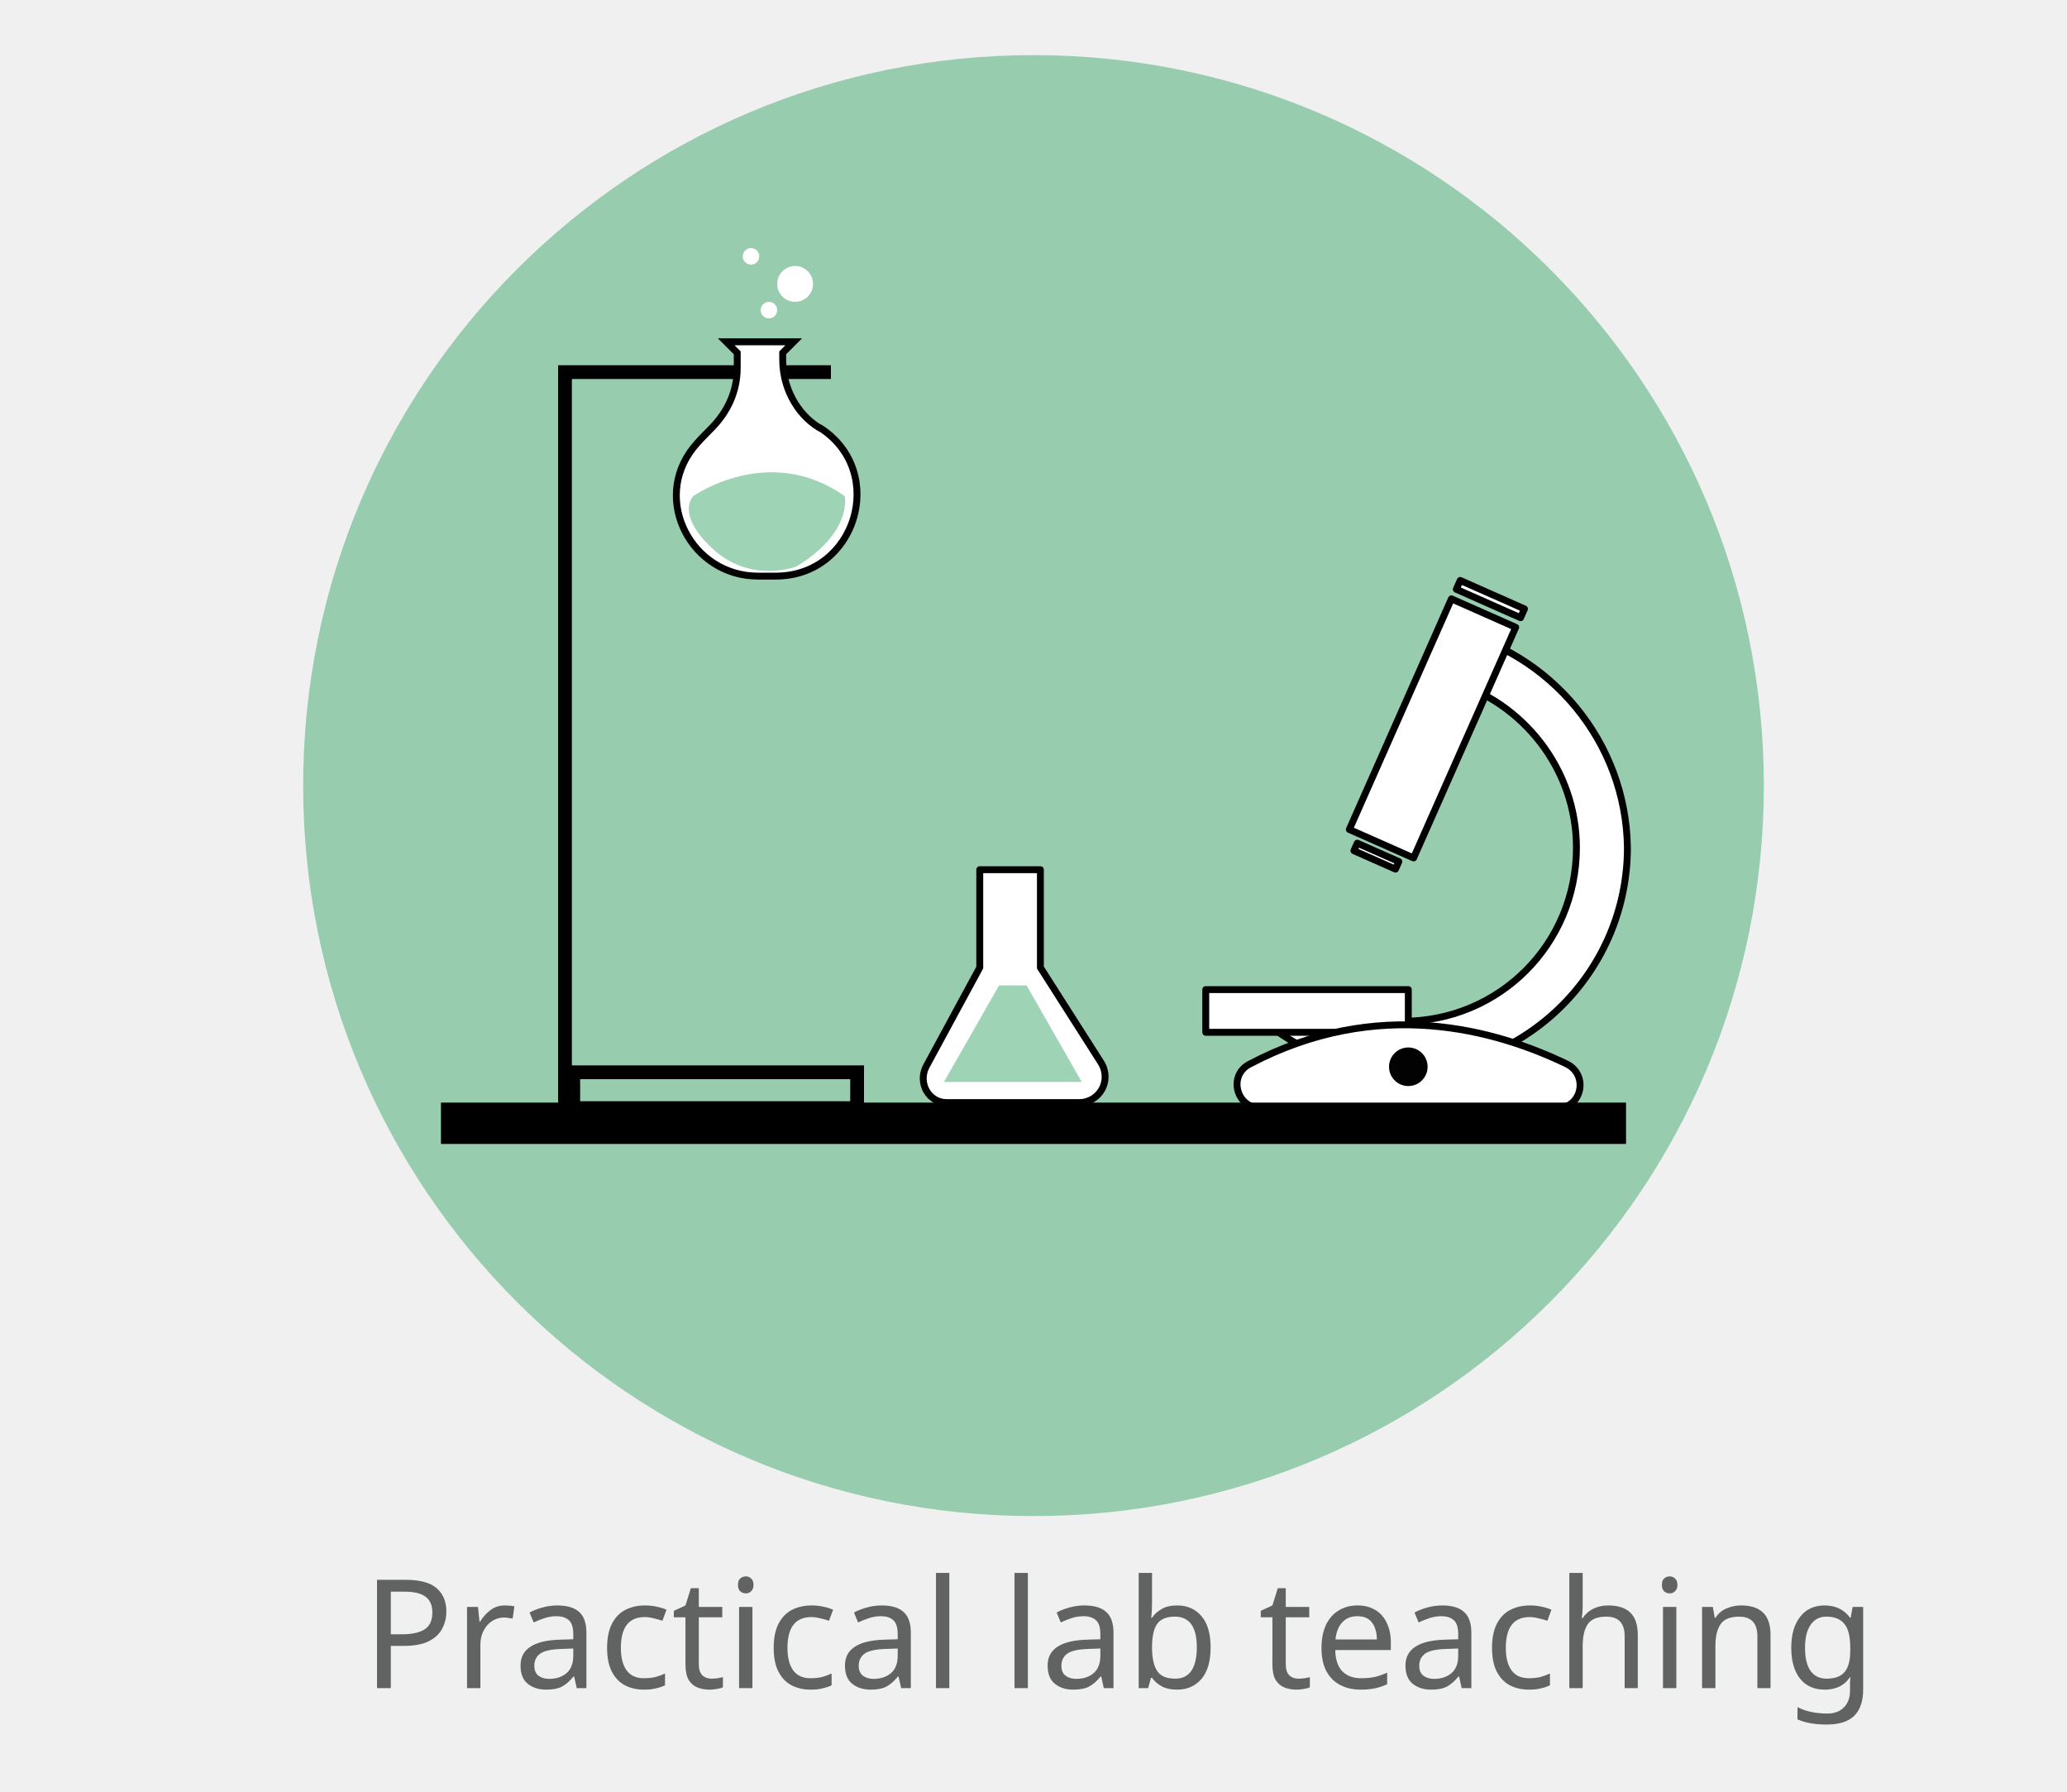
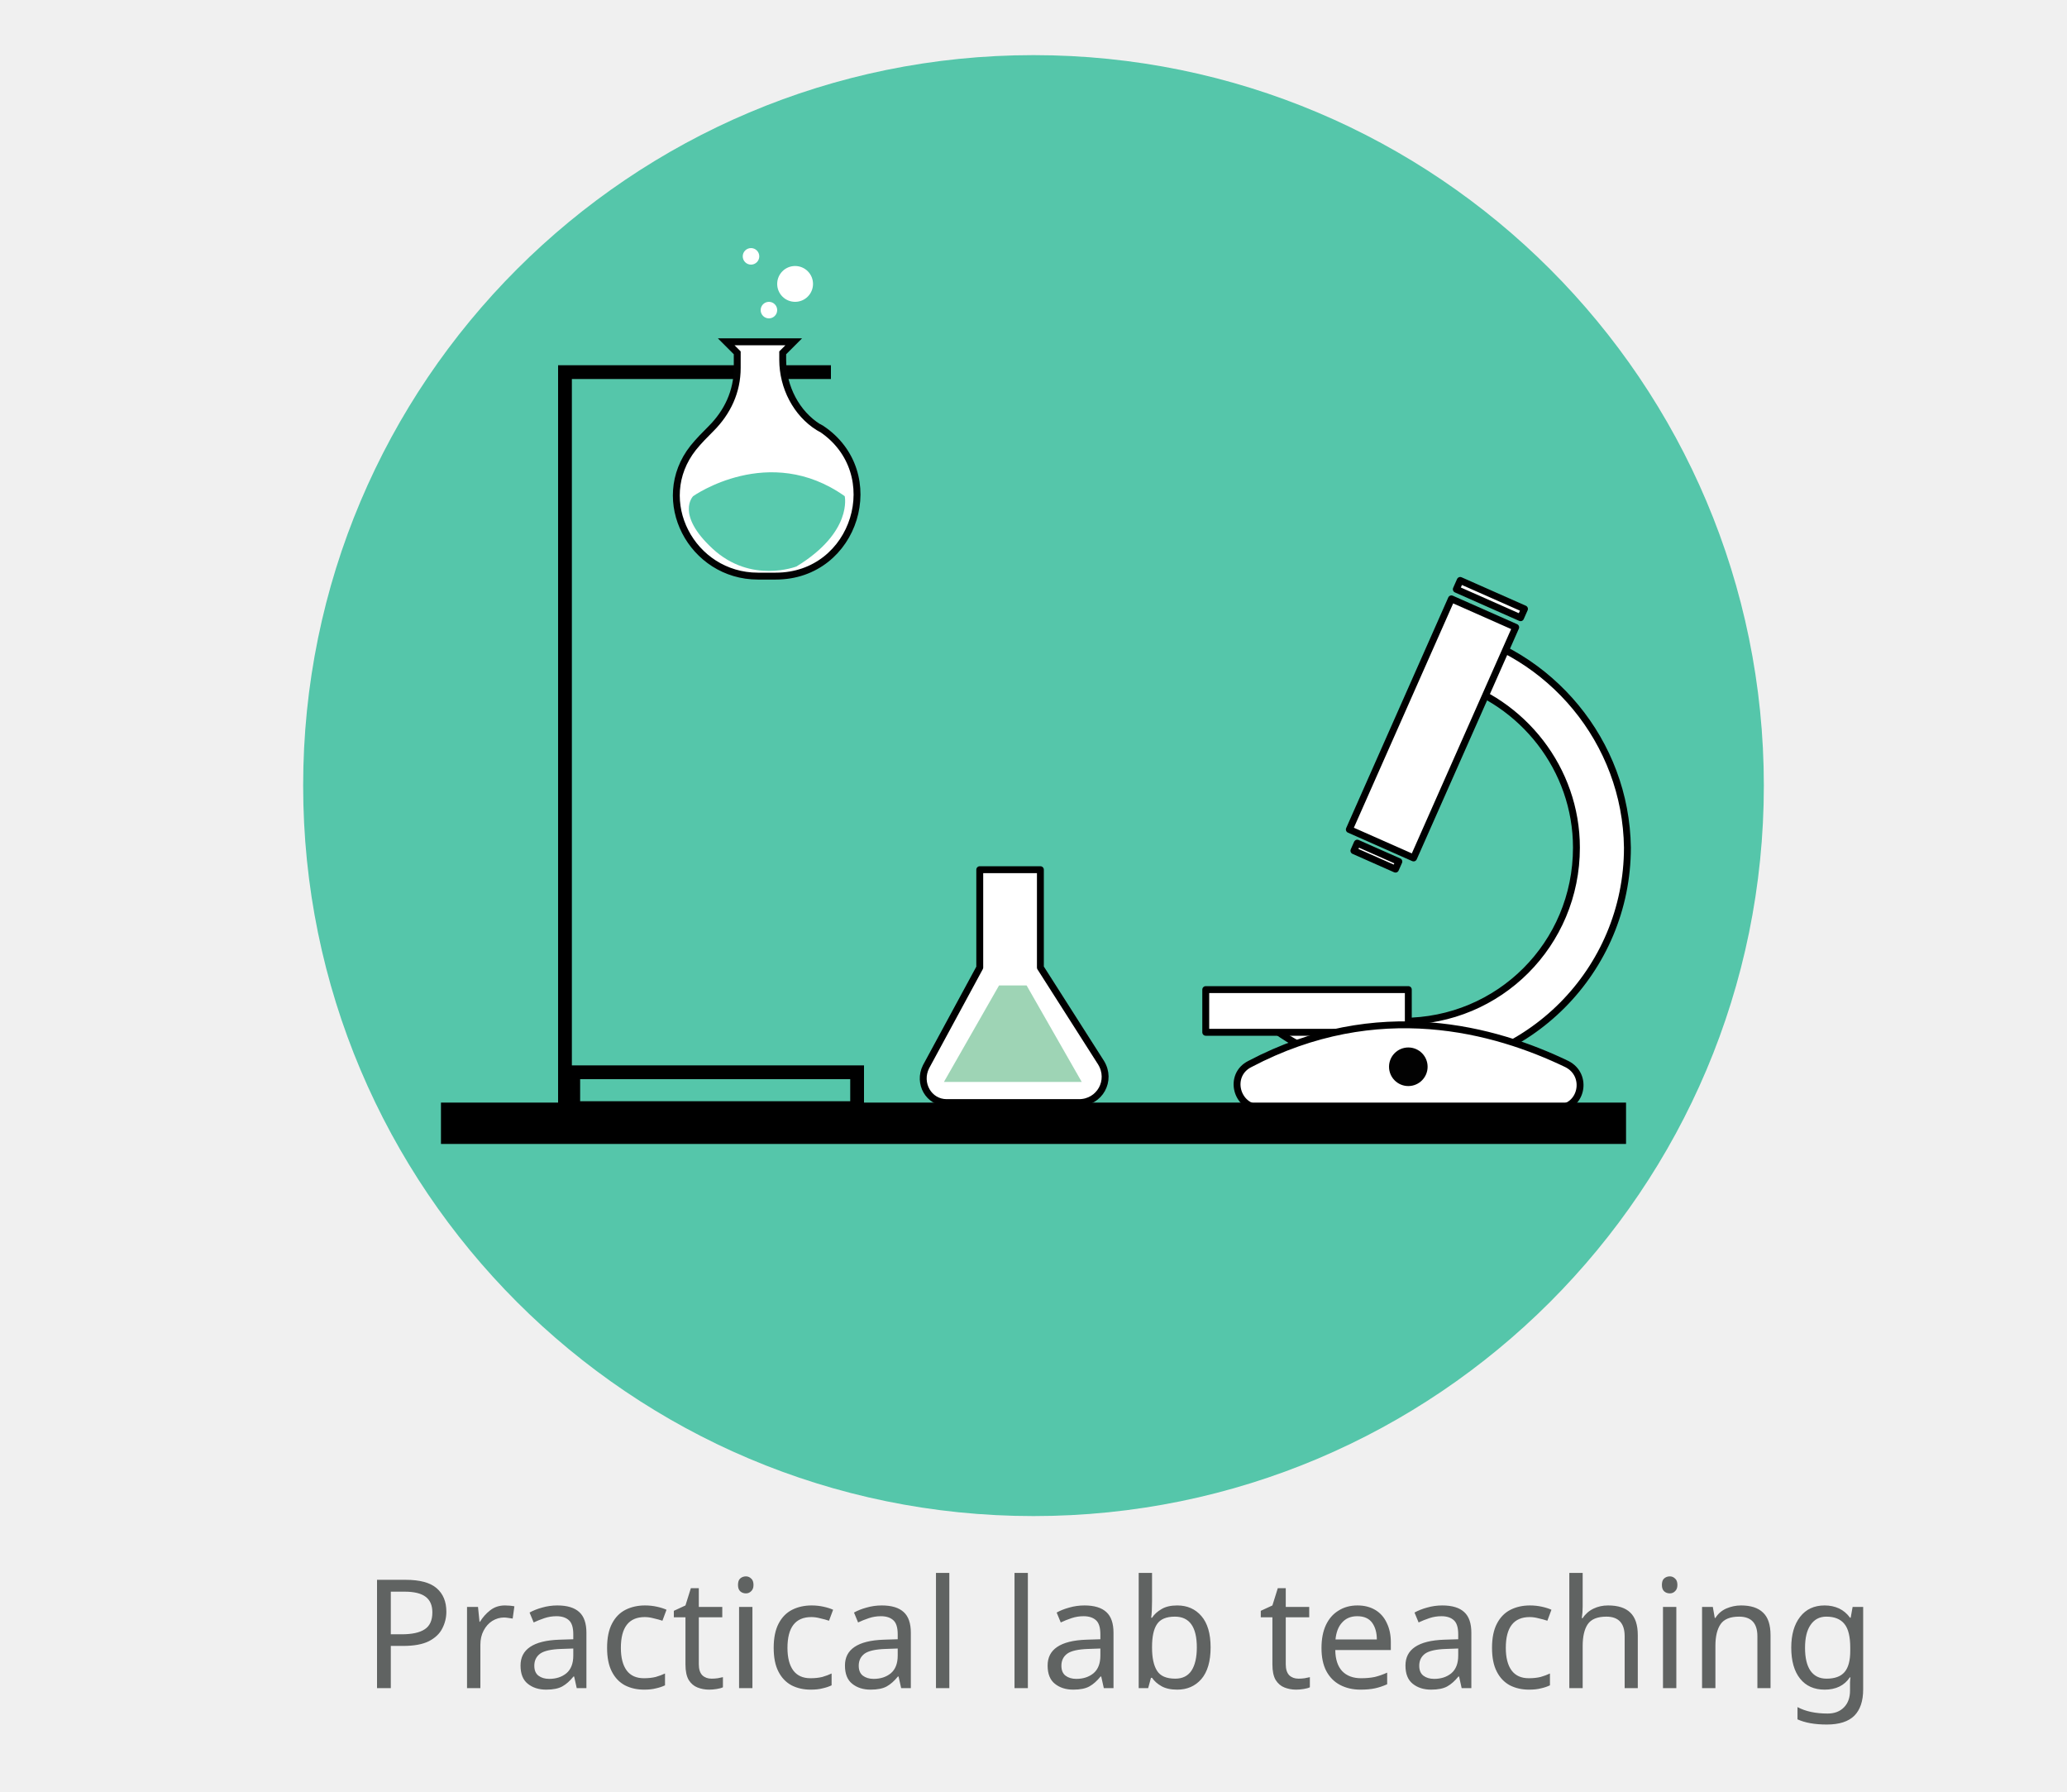
<svg xmlns="http://www.w3.org/2000/svg" version="1.1" id="Layer_1" x="0px" y="0px" viewBox="0 0 150 130" style="enable-background:new 0 0 150 130;" xml:space="preserve">
  <style type="text/css">
- 	.st0{opacity:0.5;fill-rule:evenodd;clip-rule:evenodd;fill:#3DA96C;}
+ 	.st0{opacity:0.7;fill-rule:evenodd;clip-rule:evenodd;fill:#13b38b;}
	.st1{fill-rule:evenodd;clip-rule:evenodd;fill:#FFFFFF;}
	.st2{fill-rule:evenodd;clip-rule:evenodd;fill:none;stroke:#000000;stroke-miterlimit:10;}
	.st3{fill-rule:evenodd;clip-rule:evenodd;}
	.st4{fill:#606362;}
	.st5{fill-rule:evenodd;clip-rule:evenodd;fill:none;stroke:#000000;stroke-width:0.5;stroke-miterlimit:10;}
	.st6{fill:none;stroke:#000000;stroke-miterlimit:10;}
	.st7{fill:#FFFFFF;}
	.st8{fill:none;stroke:#000000;}
	.st9{fill:#FFFFFF;stroke:#000000;stroke-width:0.5;stroke-linecap:round;stroke-linejoin:round;stroke-miterlimit:10;}
	.st10{fill:#020202;}
	.st11{fill-rule:evenodd;clip-rule:evenodd;fill:#FFFFFF;stroke:#020202;stroke-width:0.5;stroke-miterlimit:10;}
	.st12{opacity:0.5;fill:#3DA96C;}
	.st13{fill-rule:evenodd;clip-rule:evenodd;fill:none;}
	.st14{font-family:'CenturyGothic';}
	.st15{font-size:11px;}
	.st16{fill:#13B38B;}
</style>
  <g>
    <g>
      <circle class="st0" cx="75" cy="57" r="53" />
      <g>
        <g>
          <path class="st9" d="M105.2,45.7v3.7c5.3,1.5,9.2,6.4,9.2,12.1c0,7-5.6,12.6-12.6,12.6c-1.2,0-2.3-0.2-3.4-0.5      c-1.7,0.7-3.6,1.1-5.6,1.1c-0.1,0-0.2,0-0.3,0c2.6,1.9,5.9,3,9.4,3c9,0,16.2-7.3,16.2-16.2C118,53.8,112.5,47.3,105.2,45.7z" />
          <rect x="87.5" y="71.8" class="st9" width="14.7" height="3.1" />
          <path class="st9" d="M91.5,80.4H113c1.8,0,2.3-2.4,0.7-3.2c-5.2-2.5-13.7-4.9-23,0C89.1,78,89.7,80.4,91.5,80.4z" />
          <circle class="st10" cx="102.2" cy="77.4" r="1.4" />
          <rect x="101.4" y="43.7" transform="matrix(0.9144 0.4049 -0.4049 0.9144 30.3024 -37.5657)" class="st9" width="5.1" height="18.3" />
          <rect x="105.6" y="43.1" transform="matrix(0.9144 0.4049 -0.4049 0.9144 26.8565 -40.0536)" class="st9" width="5.1" height="0.7" />
          <rect x="98.2" y="61.8" transform="matrix(0.9144 0.4049 -0.4049 0.9144 33.7235 -35.0957)" class="st9" width="3.3" height="0.6" />
        </g>
        <g>
          <polyline class="st2" points="60.3,27 41,27 41,81     " />
          <rect x="41.6" y="77.8" class="st2" width="20.6" height="2.6" />
          <path class="st11" d="M52.7,24.8l0.8,0.8v1.1c0,1.7-0.7,3.2-1.9,4.4c-0.4,0.4-0.9,0.9-1.3,1.4c-3,3.8-0.1,9.3,4.7,9.3h1.3      c5.8,0,8.1-7.5,3.3-10.7c-0.1,0-0.1-0.1-0.2-0.1c-1.6-1-2.6-2.9-2.6-4.9v-0.5l0.8-0.8H52.7z" />
          <path class="st0" d="M50.3,36L50.3,36c0,0,5.5-3.9,11,0c0,0,0.6,2.6-3.5,5.1c0,0-3.3,1.3-6.1-1.3C49,37.3,50.3,36,50.3,36" />
          <circle class="st1" cx="55.8" cy="22.5" r="0.6" />
          <circle class="st1" cx="57.7" cy="20.6" r="1.3" />
          <circle class="st1" cx="54.5" cy="18.6" r="0.6" />
        </g>
        <rect x="32" y="80" class="st3" width="86" height="3" />
        <g>
          <path class="st9" d="M71.1,63.1v7.1l-3.9,7.2c-0.6,1.2,0.2,2.6,1.5,2.6h9.6c1.5,0,2.4-1.6,1.6-2.9l-4.4-6.9v-7.1H71.1z" />
          <polygon class="st12" points="68.5,78.5 72.5,71.5 74.5,71.5 78.5,78.5     " />
        </g>
      </g>
    </g>
    <rect x="23.1" y="115.9" class="st13" width="103.8" height="10.1" />
    <text transform="matrix(1 0 0 1 26.298 122.4841)" class="st4 st14 st15">Practical lab teaching</text>
  </g>
</svg>
